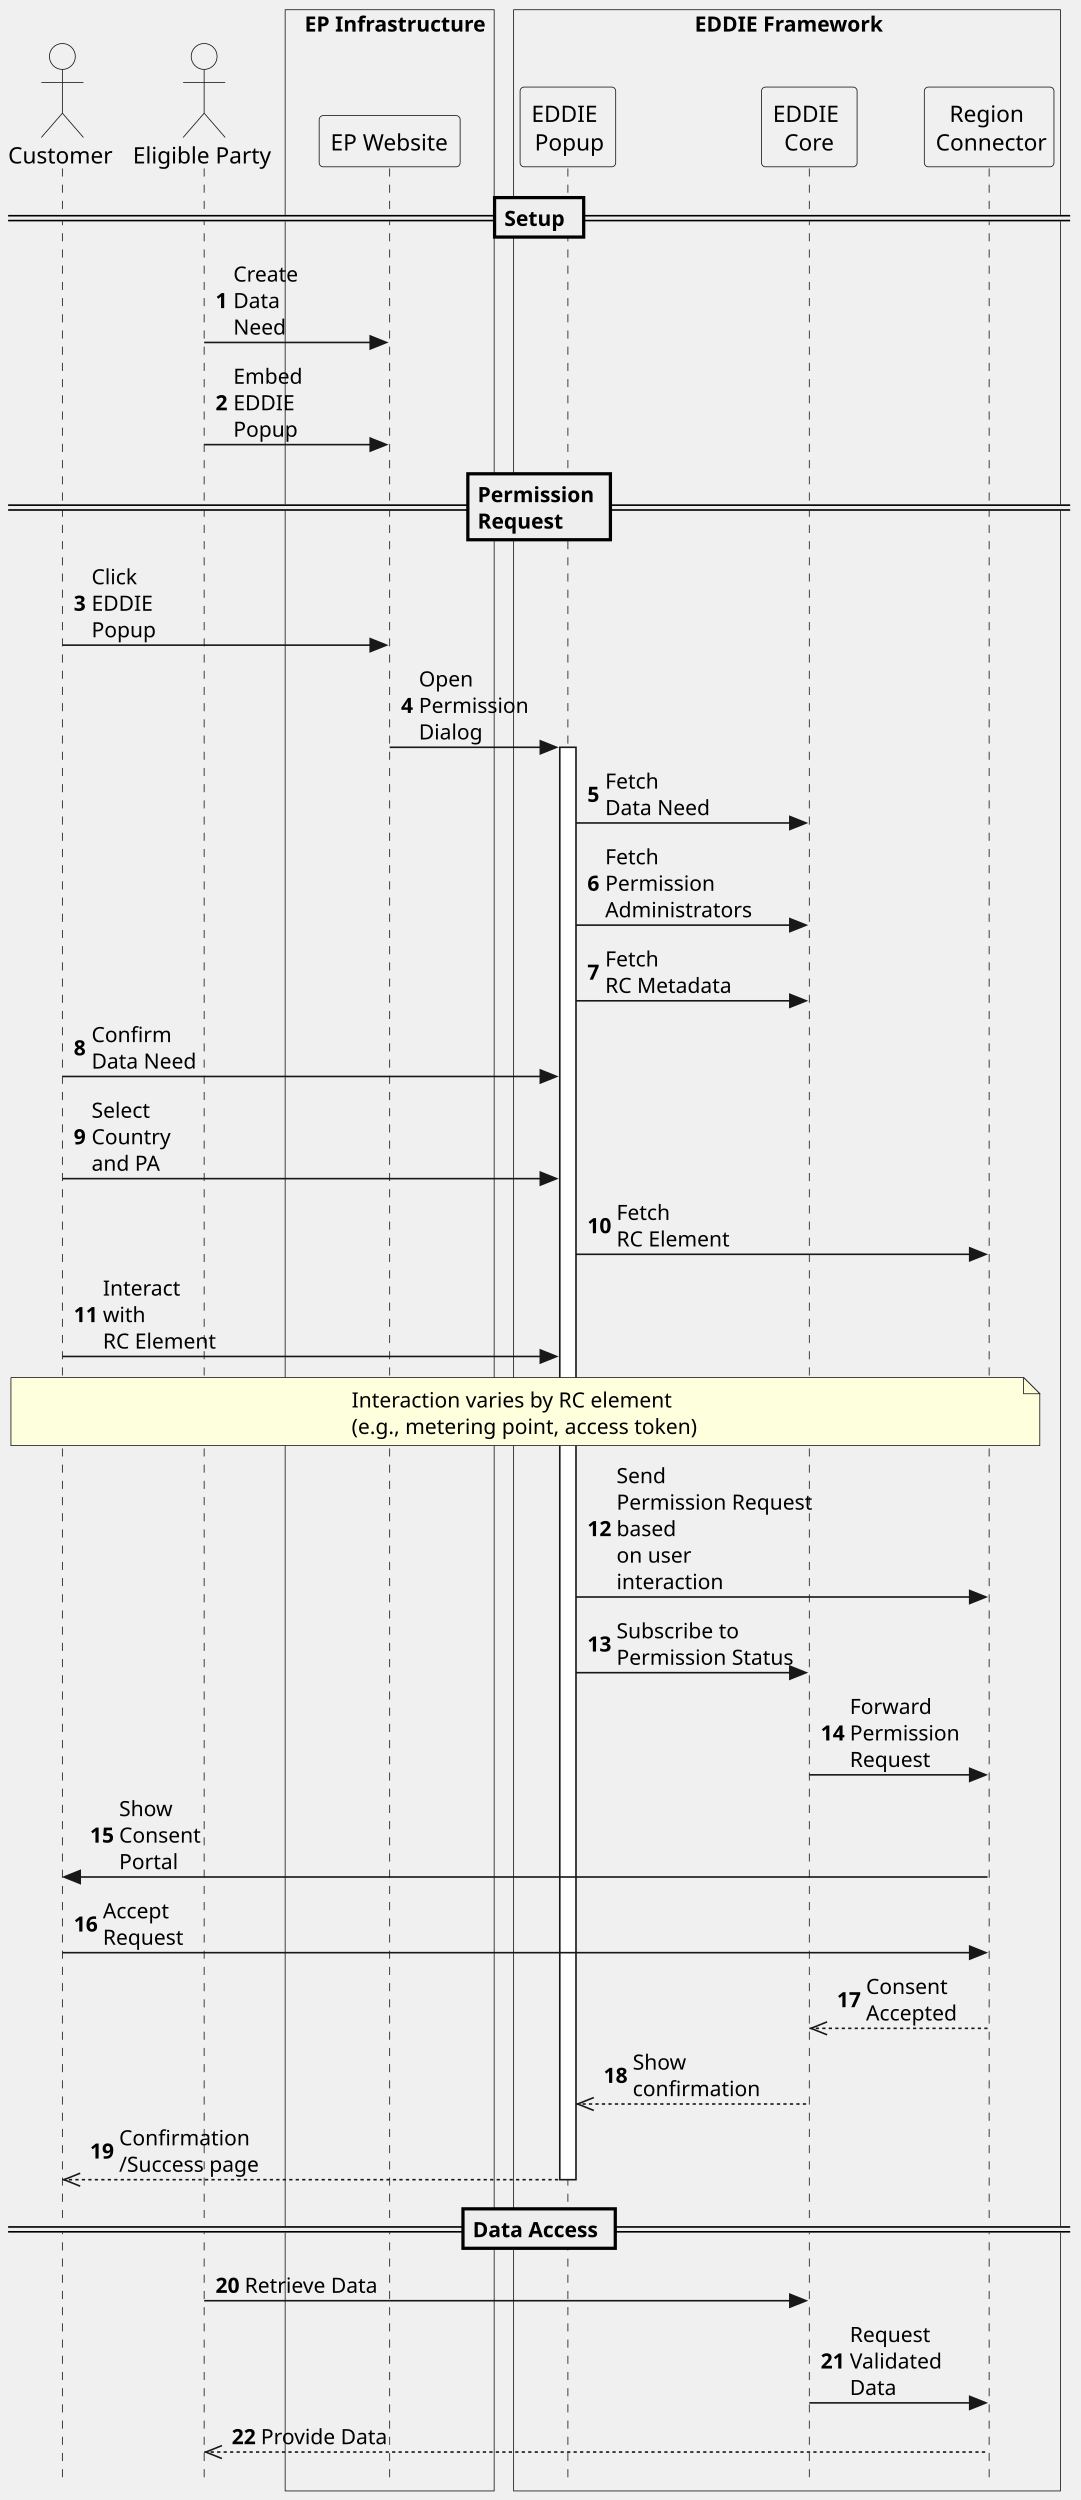
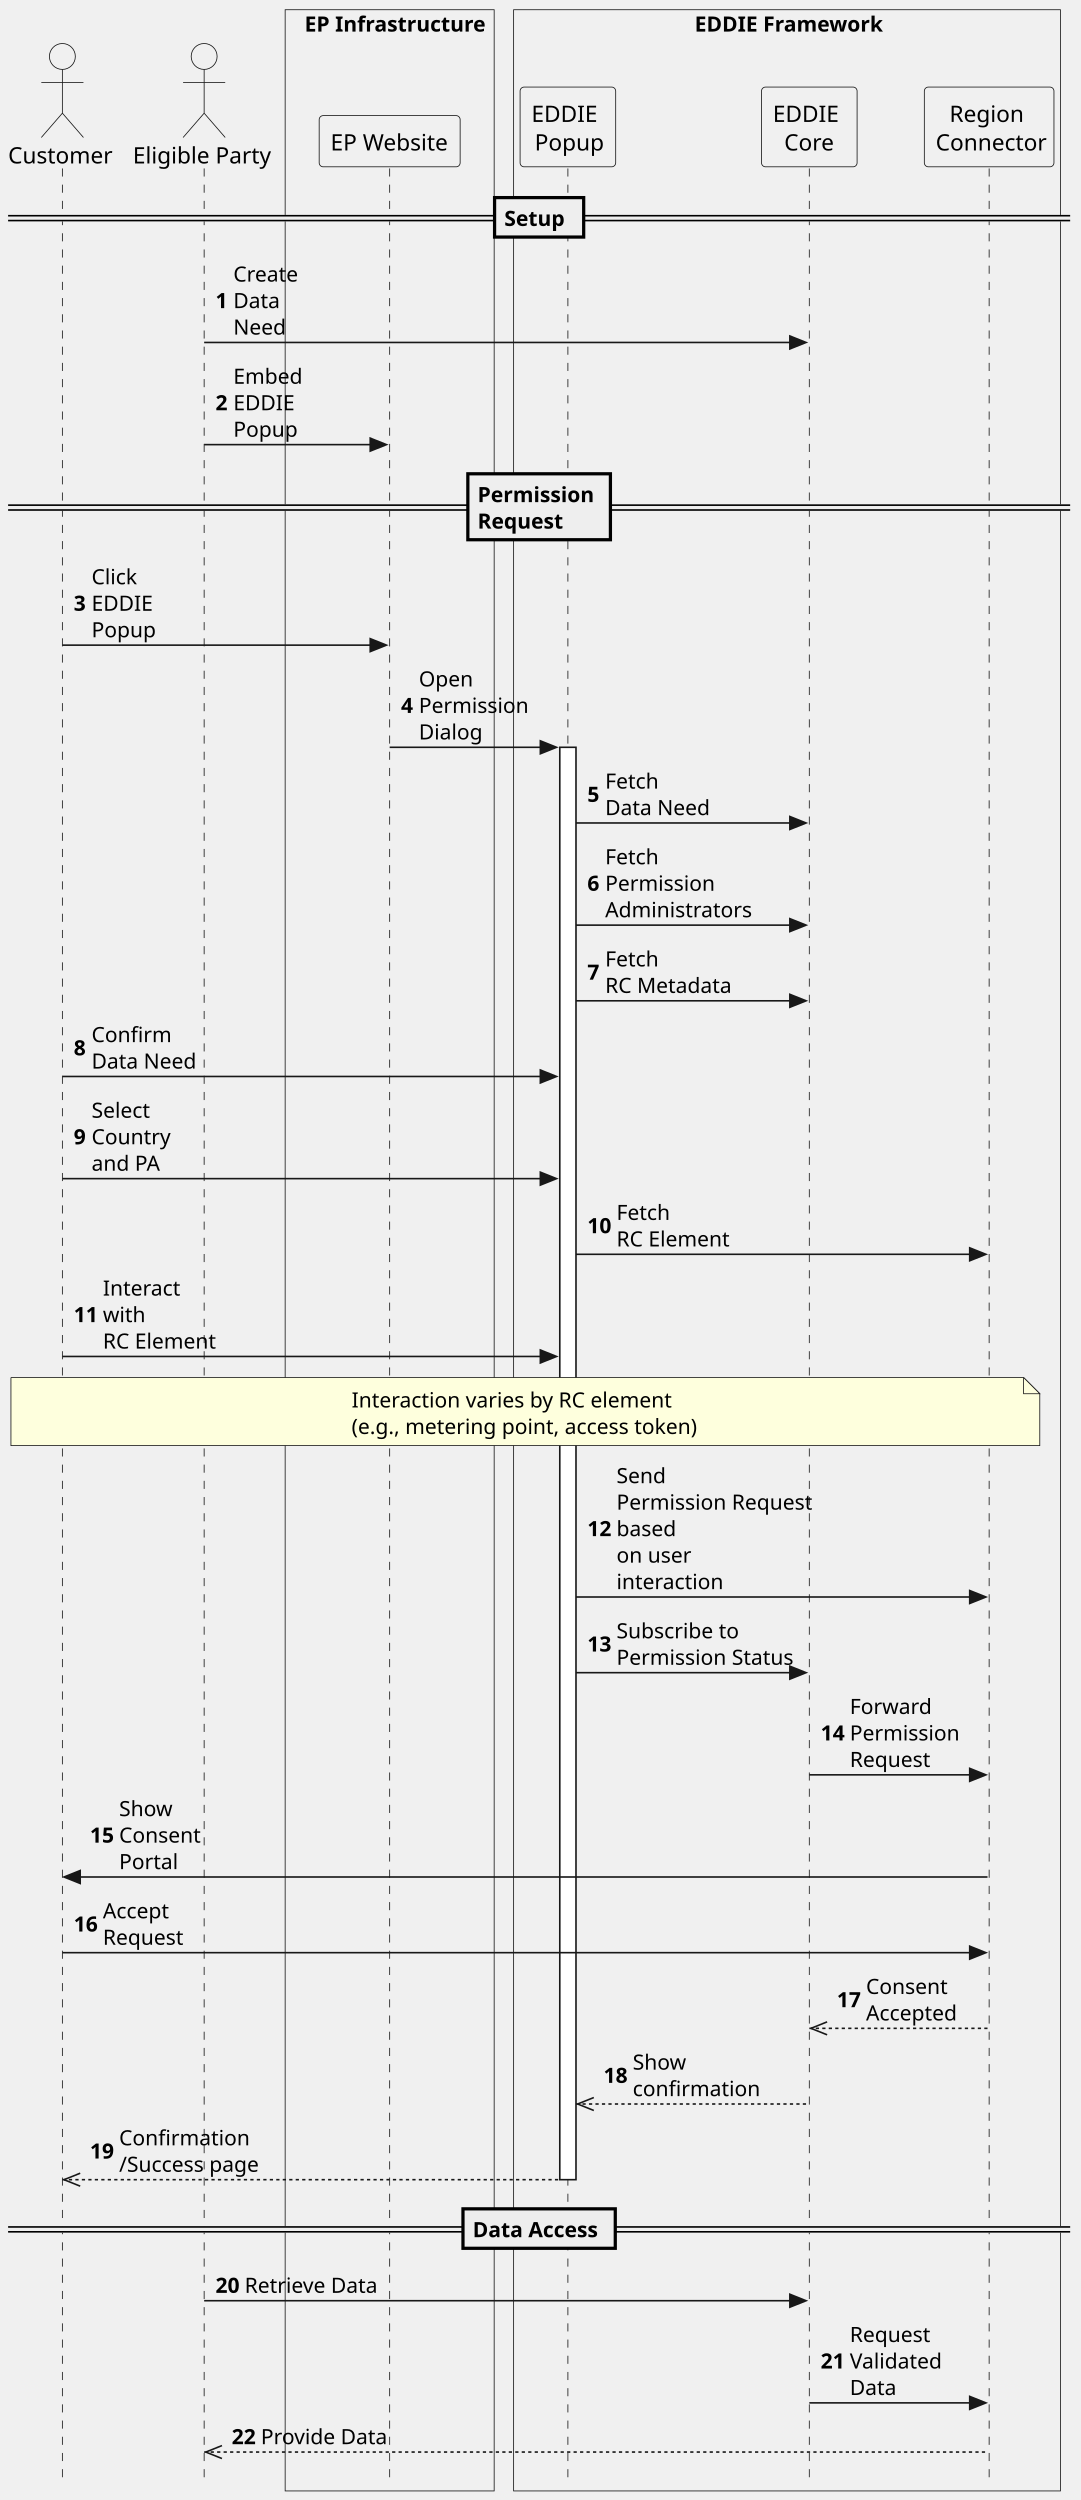
<svg xmlns="http://www.w3.org/2000/svg" contentStyleType="text/css" height="1543px" preserveAspectRatio="none" style="width:667px;height:1543px;background:#FFFFFF;" version="1.1" viewBox="0 0 667 1543" width="667px" zoomAndPan="magnify">
  <defs />
  <g>
    <rect fill="none" height="1531.406" style="stroke:#181818;stroke-width:0.5;" width="129" x="176" y="6" />
    <text fill="#000000" font-family="sans-serif" font-size="13" font-weight="bold" lengthAdjust="spacing" textLength="105" x="188" y="19.495">EP Infrastructure</text>
    <rect fill="none" height="1531.406" style="stroke:#181818;stroke-width:0.5;" width="337.5" x="317" y="6" />
    <text fill="#000000" font-family="sans-serif" font-size="13" font-weight="bold" lengthAdjust="spacing" textLength="114" x="428.75" y="19.495">EDDIE Framework</text>
    <line style="stroke:#181818;stroke-width:0.5;stroke-dasharray:5.0,5.0;" x1="38.5" x2="38.5" y1="103.961" y2="1531.406" />
    <line style="stroke:#181818;stroke-width:0.5;stroke-dasharray:5.0,5.0;" x1="126" x2="126" y1="103.961" y2="1531.406" />
    <line style="stroke:#181818;stroke-width:0.5;stroke-dasharray:5.0,5.0;" x1="240.5" x2="240.5" y1="103.961" y2="1531.406" />
    <line style="stroke:#181818;stroke-width:0.5;stroke-dasharray:5.0,5.0;" x1="350.5" x2="350.5" y1="103.961" y2="1531.406" />
    <rect fill="#FFFFFF" height="884.062" style="stroke:#181818;stroke-width:1.0;" width="10" x="345.5" y="461.234" />
    <line style="stroke:#181818;stroke-width:0.5;stroke-dasharray:5.0,5.0;" x1="499.5" x2="499.5" y1="103.961" y2="1531.406" />
    <line style="stroke:#181818;stroke-width:0.5;stroke-dasharray:5.0,5.0;" x1="610.5" x2="610.5" y1="103.961" y2="1531.406" />
    <text fill="#000000" font-family="sans-serif" font-size="14" lengthAdjust="spacing" textLength="61" x="5" y="100.885">Customer</text>
    <ellipse cx="38.5" cy="34.852" fill="none" rx="8" ry="8" style="stroke:#181818;stroke-width:0.5;" />
    <path d="M38.5,42.852 L38.5,69.852 M25.5,50.852 L51.5,50.852 M38.5,69.852 L25.5,84.852 M38.5,69.852 L51.5,84.852 " fill="none" style="stroke:#181818;stroke-width:0.5;" />
    <text fill="#000000" font-family="sans-serif" font-size="14" lengthAdjust="spacing" textLength="82" x="82" y="100.885">Eligible Party</text>
    <ellipse cx="126" cy="34.852" fill="none" rx="8" ry="8" style="stroke:#181818;stroke-width:0.5;" />
    <path d="M126,42.852 L126,69.852 M113,50.852 L139,50.852 M126,69.852 L113,84.852 M126,69.852 L139,84.852 " fill="none" style="stroke:#181818;stroke-width:0.5;" />
    <rect fill="none" height="31.609" rx="2.5" ry="2.5" style="stroke:#181818;stroke-width:0.5;" width="87" x="197" y="71.352" />
    <text fill="#000000" font-family="sans-serif" font-size="14" lengthAdjust="spacing" textLength="73" x="204" y="92.885">EP Website</text>
    <rect fill="none" height="49.219" rx="2.5" ry="2.5" style="stroke:#181818;stroke-width:0.5;" width="59" x="321" y="53.742" />
    <text fill="#000000" font-family="sans-serif" font-size="14" lengthAdjust="spacing" textLength="41" x="328" y="75.275">EDDIE</text>
    <text fill="#000000" font-family="sans-serif" font-size="14" lengthAdjust="spacing" textLength="41" x="330" y="92.885">Popup</text>
    <rect fill="none" height="49.219" rx="2.5" ry="2.5" style="stroke:#181818;stroke-width:0.5;" width="59" x="470" y="53.742" />
    <text fill="#000000" font-family="sans-serif" font-size="14" lengthAdjust="spacing" textLength="41" x="477" y="75.275">EDDIE</text>
    <text fill="#000000" font-family="sans-serif" font-size="14" lengthAdjust="spacing" textLength="31" x="484" y="92.885">Core</text>
    <rect fill="none" height="49.219" rx="2.5" ry="2.5" style="stroke:#181818;stroke-width:0.5;" width="80" x="570.5" y="53.742" />
    <text fill="#000000" font-family="sans-serif" font-size="14" lengthAdjust="spacing" textLength="45" x="586" y="75.275">Region</text>
    <text fill="#000000" font-family="sans-serif" font-size="14" lengthAdjust="spacing" textLength="66" x="577.5" y="92.885">Connector</text>
    <rect fill="#EEEEEE" height="3" style="stroke:#EEEEEE;stroke-width:1.0;" width="655.5" x="5" y="133.137" />
    <line style="stroke:#000000;stroke-width:1.0;" x1="5" x2="660.5" y1="133.137" y2="133.137" />
    <line style="stroke:#000000;stroke-width:1.0;" x1="5" x2="660.5" y1="136.137" y2="136.137" />
    <rect fill="#EEEEEE" height="24.352" style="stroke:#000000;stroke-width:2.0;" width="55" x="305.25" y="121.961" />
    <text fill="#000000" font-family="sans-serif" font-size="13" font-weight="bold" lengthAdjust="spacing" textLength="37" x="311.25" y="139.456">Setup</text>
-     <polygon fill="#181818" points="228.5,207.367,238.5,211.367,228.5,215.367" style="stroke:#181818;stroke-width:1.0;" />
-     <line style="stroke:#181818;stroke-width:1.0;" x1="126" x2="234.5" y1="211.367" y2="211.367" />
+     <polygon fill="#181818" points="487.5,207.367,497.5,211.367,487.5,215.367" style="stroke:#181818;stroke-width:1.0;" />
+     <line style="stroke:#181818;stroke-width:1.0;" x1="126" x2="493.5" y1="211.367" y2="211.367" />
    <text fill="#000000" font-family="sans-serif" font-size="13" font-weight="bold" lengthAdjust="spacing" textLength="7" x="133" y="190.159">1</text>
    <text fill="#000000" font-family="sans-serif" font-size="13" lengthAdjust="spacing" textLength="38" x="144" y="173.808">Create</text>
    <text fill="#000000" font-family="sans-serif" font-size="13" lengthAdjust="spacing" textLength="27" x="144" y="190.159">Data</text>
    <text fill="#000000" font-family="sans-serif" font-size="13" lengthAdjust="spacing" textLength="30" x="144" y="206.511">Need</text>
    <polygon fill="#181818" points="228.5,270.422,238.5,274.422,228.5,278.422" style="stroke:#181818;stroke-width:1.0;" />
    <line style="stroke:#181818;stroke-width:1.0;" x1="126" x2="234.5" y1="274.422" y2="274.422" />
    <text fill="#000000" font-family="sans-serif" font-size="13" font-weight="bold" lengthAdjust="spacing" textLength="7" x="133" y="253.214">2</text>
    <text fill="#000000" font-family="sans-serif" font-size="13" lengthAdjust="spacing" textLength="41" x="144" y="236.862">Embed</text>
    <text fill="#000000" font-family="sans-serif" font-size="13" lengthAdjust="spacing" textLength="39" x="144" y="253.214">EDDIE</text>
    <text fill="#000000" font-family="sans-serif" font-size="13" lengthAdjust="spacing" textLength="37" x="144" y="269.565">Popup</text>
    <rect fill="#EEEEEE" height="3" style="stroke:#EEEEEE;stroke-width:1.0;" width="655.5" x="5" y="311.773" />
    <line style="stroke:#000000;stroke-width:1.0;" x1="5" x2="660.5" y1="311.773" y2="311.773" />
    <line style="stroke:#000000;stroke-width:1.0;" x1="5" x2="660.5" y1="314.773" y2="314.773" />
    <rect fill="#EEEEEE" height="40.703" style="stroke:#000000;stroke-width:2.0;" width="88" x="288.75" y="292.422" />
    <text fill="#000000" font-family="sans-serif" font-size="13" font-weight="bold" lengthAdjust="spacing" textLength="70" x="294.75" y="309.917">Permission</text>
    <text fill="#000000" font-family="sans-serif" font-size="13" font-weight="bold" lengthAdjust="spacing" textLength="51" x="294.75" y="326.269">Request</text>
    <polygon fill="#181818" points="228.5,394.18,238.5,398.18,228.5,402.18" style="stroke:#181818;stroke-width:1.0;" />
    <line style="stroke:#181818;stroke-width:1.0;" x1="38.5" x2="234.5" y1="398.18" y2="398.18" />
    <text fill="#000000" font-family="sans-serif" font-size="13" font-weight="bold" lengthAdjust="spacing" textLength="7" x="45.5" y="376.972">3</text>
    <text fill="#000000" font-family="sans-serif" font-size="13" lengthAdjust="spacing" textLength="29" x="56.5" y="360.62">Click</text>
    <text fill="#000000" font-family="sans-serif" font-size="13" lengthAdjust="spacing" textLength="39" x="56.5" y="376.972">EDDIE</text>
    <text fill="#000000" font-family="sans-serif" font-size="13" lengthAdjust="spacing" textLength="37" x="56.5" y="393.323">Popup</text>
    <polygon fill="#181818" points="333.5,457.234,343.5,461.234,333.5,465.234" style="stroke:#181818;stroke-width:1.0;" />
    <line style="stroke:#181818;stroke-width:1.0;" x1="240.5" x2="339.5" y1="461.234" y2="461.234" />
    <text fill="#000000" font-family="sans-serif" font-size="13" font-weight="bold" lengthAdjust="spacing" textLength="7" x="247.5" y="440.026">4</text>
    <text fill="#000000" font-family="sans-serif" font-size="13" lengthAdjust="spacing" textLength="31" x="258.5" y="423.675">Open</text>
    <text fill="#000000" font-family="sans-serif" font-size="13" lengthAdjust="spacing" textLength="65" x="258.5" y="440.026">Permission</text>
    <text fill="#000000" font-family="sans-serif" font-size="13" lengthAdjust="spacing" textLength="36" x="258.5" y="456.378">Dialog</text>
    <polygon fill="#181818" points="487.5,503.938,497.5,507.938,487.5,511.938" style="stroke:#181818;stroke-width:1.0;" />
    <line style="stroke:#181818;stroke-width:1.0;" x1="355.5" x2="493.5" y1="507.938" y2="507.938" />
    <text fill="#000000" font-family="sans-serif" font-size="13" font-weight="bold" lengthAdjust="spacing" textLength="7" x="362.5" y="494.905">5</text>
    <text fill="#000000" font-family="sans-serif" font-size="13" lengthAdjust="spacing" textLength="33" x="373.5" y="486.729">Fetch</text>
    <text fill="#000000" font-family="sans-serif" font-size="13" lengthAdjust="spacing" textLength="61" x="373.5" y="503.081">Data Need</text>
    <polygon fill="#181818" points="487.5,566.992,497.5,570.992,487.5,574.992" style="stroke:#181818;stroke-width:1.0;" />
    <line style="stroke:#181818;stroke-width:1.0;" x1="355.5" x2="493.5" y1="570.992" y2="570.992" />
    <text fill="#000000" font-family="sans-serif" font-size="13" font-weight="bold" lengthAdjust="spacing" textLength="7" x="362.5" y="549.784">6</text>
    <text fill="#000000" font-family="sans-serif" font-size="13" lengthAdjust="spacing" textLength="33" x="373.5" y="533.433">Fetch</text>
    <text fill="#000000" font-family="sans-serif" font-size="13" lengthAdjust="spacing" textLength="65" x="373.5" y="549.784">Permission</text>
    <text fill="#000000" font-family="sans-serif" font-size="13" lengthAdjust="spacing" textLength="84" x="373.5" y="566.136">Administrators</text>
    <polygon fill="#181818" points="487.5,613.695,497.5,617.695,487.5,621.695" style="stroke:#181818;stroke-width:1.0;" />
    <line style="stroke:#181818;stroke-width:1.0;" x1="355.5" x2="493.5" y1="617.695" y2="617.695" />
    <text fill="#000000" font-family="sans-serif" font-size="13" font-weight="bold" lengthAdjust="spacing" textLength="7" x="362.5" y="604.663">7</text>
    <text fill="#000000" font-family="sans-serif" font-size="13" lengthAdjust="spacing" textLength="33" x="373.5" y="596.487">Fetch</text>
    <text fill="#000000" font-family="sans-serif" font-size="13" lengthAdjust="spacing" textLength="76" x="373.5" y="612.839">RC Metadata</text>
    <polygon fill="#181818" points="333.5,660.398,343.5,664.398,333.5,668.398" style="stroke:#181818;stroke-width:1.0;" />
    <line style="stroke:#181818;stroke-width:1.0;" x1="38.5" x2="339.5" y1="664.398" y2="664.398" />
    <text fill="#000000" font-family="sans-serif" font-size="13" font-weight="bold" lengthAdjust="spacing" textLength="7" x="45.5" y="651.366">8</text>
    <text fill="#000000" font-family="sans-serif" font-size="13" lengthAdjust="spacing" textLength="44" x="56.5" y="643.19">Confirm</text>
    <text fill="#000000" font-family="sans-serif" font-size="13" lengthAdjust="spacing" textLength="61" x="56.5" y="659.542">Data Need</text>
    <polygon fill="#181818" points="333.5,723.453,343.5,727.453,333.5,731.453" style="stroke:#181818;stroke-width:1.0;" />
    <line style="stroke:#181818;stroke-width:1.0;" x1="38.5" x2="339.5" y1="727.453" y2="727.453" />
    <text fill="#000000" font-family="sans-serif" font-size="13" font-weight="bold" lengthAdjust="spacing" textLength="7" x="45.5" y="706.245">9</text>
    <text fill="#000000" font-family="sans-serif" font-size="13" lengthAdjust="spacing" textLength="37" x="56.5" y="689.894">Select</text>
    <text fill="#000000" font-family="sans-serif" font-size="13" lengthAdjust="spacing" textLength="45" x="56.5" y="706.245">Country</text>
    <text fill="#000000" font-family="sans-serif" font-size="13" lengthAdjust="spacing" textLength="43" x="56.5" y="722.597">and PA</text>
    <polygon fill="#181818" points="598.5,770.156,608.5,774.156,598.5,778.156" style="stroke:#181818;stroke-width:1.0;" />
    <line style="stroke:#181818;stroke-width:1.0;" x1="355.5" x2="604.5" y1="774.156" y2="774.156" />
    <text fill="#000000" font-family="sans-serif" font-size="13" font-weight="bold" lengthAdjust="spacing" textLength="14" x="362.5" y="761.124">10</text>
    <text fill="#000000" font-family="sans-serif" font-size="13" lengthAdjust="spacing" textLength="33" x="380.5" y="752.948">Fetch</text>
    <text fill="#000000" font-family="sans-serif" font-size="13" lengthAdjust="spacing" textLength="70" x="380.5" y="769.3">RC Element</text>
    <polygon fill="#181818" points="333.5,833.211,343.5,837.211,333.5,841.211" style="stroke:#181818;stroke-width:1.0;" />
    <line style="stroke:#181818;stroke-width:1.0;" x1="38.5" x2="339.5" y1="837.211" y2="837.211" />
    <text fill="#000000" font-family="sans-serif" font-size="13" font-weight="bold" lengthAdjust="spacing" textLength="14" x="45.5" y="816.003">11</text>
    <text fill="#000000" font-family="sans-serif" font-size="13" lengthAdjust="spacing" textLength="43" x="63.5" y="799.651">Interact</text>
    <text fill="#000000" font-family="sans-serif" font-size="13" lengthAdjust="spacing" textLength="23" x="63.5" y="816.003">with</text>
    <text fill="#000000" font-family="sans-serif" font-size="13" lengthAdjust="spacing" textLength="70" x="63.5" y="832.355">RC Element</text>
    <path d="M6.75,850.211 L6.75,892.211 L641.75,892.211 L641.75,860.211 L631.75,850.211 L6.75,850.211 " fill="#FEFFDD" style="stroke:#181818;stroke-width:0.5;" />
    <path d="M631.75,850.211 L631.75,860.211 L641.75,860.211 L631.75,850.211 " fill="#FEFFDD" style="stroke:#181818;stroke-width:0.5;" />
    <text fill="#000000" font-family="sans-serif" font-size="13" lengthAdjust="spacing" textLength="187" x="217" y="868.706">Interaction varies by RC element</text>
    <text fill="#000000" font-family="sans-serif" font-size="13" lengthAdjust="spacing" textLength="206" x="217" y="885.058">(e.g., metering point, access token)</text>
    <polygon fill="#181818" points="598.5,981.672,608.5,985.672,598.5,989.672" style="stroke:#181818;stroke-width:1.0;" />
    <line style="stroke:#181818;stroke-width:1.0;" x1="355.5" x2="604.5" y1="985.672" y2="985.672" />
    <text fill="#000000" font-family="sans-serif" font-size="13" font-weight="bold" lengthAdjust="spacing" textLength="14" x="362.5" y="948.112">12</text>
    <text fill="#000000" font-family="sans-serif" font-size="13" lengthAdjust="spacing" textLength="30" x="380.5" y="915.409">Send</text>
    <text fill="#000000" font-family="sans-serif" font-size="13" lengthAdjust="spacing" textLength="117" x="380.5" y="931.761">Permission Request</text>
    <text fill="#000000" font-family="sans-serif" font-size="13" lengthAdjust="spacing" textLength="35" x="380.5" y="948.112">based</text>
    <text fill="#000000" font-family="sans-serif" font-size="13" lengthAdjust="spacing" textLength="43" x="380.5" y="964.464">on user</text>
    <text fill="#000000" font-family="sans-serif" font-size="13" lengthAdjust="spacing" textLength="60" x="380.5" y="980.815">interaction</text>
    <polygon fill="#181818" points="487.5,1028.375,497.5,1032.375,487.5,1036.375" style="stroke:#181818;stroke-width:1.0;" />
    <line style="stroke:#181818;stroke-width:1.0;" x1="355.5" x2="493.5" y1="1032.375" y2="1032.375" />
    <text fill="#000000" font-family="sans-serif" font-size="13" font-weight="bold" lengthAdjust="spacing" textLength="14" x="362.5" y="1019.343">13</text>
    <text fill="#000000" font-family="sans-serif" font-size="13" lengthAdjust="spacing" textLength="73" x="380.5" y="1011.167">Subscribe to</text>
    <text fill="#000000" font-family="sans-serif" font-size="13" lengthAdjust="spacing" textLength="107" x="380.5" y="1027.519">Permission Status</text>
    <polygon fill="#181818" points="598.5,1091.43,608.5,1095.43,598.5,1099.43" style="stroke:#181818;stroke-width:1.0;" />
    <line style="stroke:#181818;stroke-width:1.0;" x1="499.5" x2="604.5" y1="1095.43" y2="1095.43" />
    <text fill="#000000" font-family="sans-serif" font-size="13" font-weight="bold" lengthAdjust="spacing" textLength="14" x="506.5" y="1074.222">14</text>
    <text fill="#000000" font-family="sans-serif" font-size="13" lengthAdjust="spacing" textLength="46" x="524.5" y="1057.87">Forward</text>
    <text fill="#000000" font-family="sans-serif" font-size="13" lengthAdjust="spacing" textLength="65" x="524.5" y="1074.222">Permission</text>
    <text fill="#000000" font-family="sans-serif" font-size="13" lengthAdjust="spacing" textLength="48" x="524.5" y="1090.573">Request</text>
    <polygon fill="#181818" points="49.5,1154.484,39.5,1158.484,49.5,1162.484" style="stroke:#181818;stroke-width:1.0;" />
    <line style="stroke:#181818;stroke-width:1.0;" x1="43.5" x2="609.5" y1="1158.484" y2="1158.484" />
    <text fill="#000000" font-family="sans-serif" font-size="13" font-weight="bold" lengthAdjust="spacing" textLength="14" x="55.5" y="1137.276">15</text>
    <text fill="#000000" font-family="sans-serif" font-size="13" lengthAdjust="spacing" textLength="32" x="73.5" y="1120.925">Show</text>
    <text fill="#000000" font-family="sans-serif" font-size="13" lengthAdjust="spacing" textLength="48" x="73.5" y="1137.276">Consent</text>
    <text fill="#000000" font-family="sans-serif" font-size="13" lengthAdjust="spacing" textLength="34" x="73.5" y="1153.628">Portal</text>
    <polygon fill="#181818" points="598.5,1201.188,608.5,1205.188,598.5,1209.188" style="stroke:#181818;stroke-width:1.0;" />
    <line style="stroke:#181818;stroke-width:1.0;" x1="38.5" x2="604.5" y1="1205.188" y2="1205.188" />
    <text fill="#000000" font-family="sans-serif" font-size="13" font-weight="bold" lengthAdjust="spacing" textLength="14" x="45.5" y="1192.155">16</text>
    <text fill="#000000" font-family="sans-serif" font-size="13" lengthAdjust="spacing" textLength="41" x="63.5" y="1183.979">Accept</text>
    <text fill="#000000" font-family="sans-serif" font-size="13" lengthAdjust="spacing" textLength="48" x="63.5" y="1200.331">Request</text>
    <line style="stroke:#181818;stroke-width:1.0;" x1="500.5" x2="510.5" y1="1251.891" y2="1247.891" />
    <line style="stroke:#181818;stroke-width:1.0;" x1="500.5" x2="510.5" y1="1251.891" y2="1255.891" />
    <line style="stroke:#181818;stroke-width:1.0;stroke-dasharray:2.0,2.0;" x1="499.5" x2="609.5" y1="1251.891" y2="1251.891" />
    <text fill="#000000" font-family="sans-serif" font-size="13" font-weight="bold" lengthAdjust="spacing" textLength="14" x="516.5" y="1238.858">17</text>
    <text fill="#000000" font-family="sans-serif" font-size="13" lengthAdjust="spacing" textLength="48" x="534.5" y="1230.683">Consent</text>
    <text fill="#000000" font-family="sans-serif" font-size="13" lengthAdjust="spacing" textLength="55" x="534.5" y="1247.034">Accepted</text>
    <line style="stroke:#181818;stroke-width:1.0;" x1="356.5" x2="366.5" y1="1298.594" y2="1294.594" />
    <line style="stroke:#181818;stroke-width:1.0;" x1="356.5" x2="366.5" y1="1298.594" y2="1302.594" />
    <line style="stroke:#181818;stroke-width:1.0;stroke-dasharray:2.0,2.0;" x1="355.5" x2="498.5" y1="1298.594" y2="1298.594" />
    <text fill="#000000" font-family="sans-serif" font-size="13" font-weight="bold" lengthAdjust="spacing" textLength="14" x="372.5" y="1285.562">18</text>
    <text fill="#000000" font-family="sans-serif" font-size="13" lengthAdjust="spacing" textLength="32" x="390.5" y="1277.386">Show</text>
    <text fill="#000000" font-family="sans-serif" font-size="13" lengthAdjust="spacing" textLength="70" x="390.5" y="1293.737">confirmation</text>
    <line style="stroke:#181818;stroke-width:1.0;" x1="39.5" x2="49.5" y1="1345.297" y2="1341.297" />
    <line style="stroke:#181818;stroke-width:1.0;" x1="39.5" x2="49.5" y1="1345.297" y2="1349.297" />
    <line style="stroke:#181818;stroke-width:1.0;stroke-dasharray:2.0,2.0;" x1="38.5" x2="344.5" y1="1345.297" y2="1345.297" />
    <text fill="#000000" font-family="sans-serif" font-size="13" font-weight="bold" lengthAdjust="spacing" textLength="14" x="55.5" y="1332.265">19</text>
    <text fill="#000000" font-family="sans-serif" font-size="13" lengthAdjust="spacing" textLength="72" x="73.5" y="1324.089">Confirmation</text>
    <text fill="#000000" font-family="sans-serif" font-size="13" lengthAdjust="spacing" textLength="87" x="73.5" y="1340.44">/Success page</text>
    <rect fill="#EEEEEE" height="3" style="stroke:#EEEEEE;stroke-width:1.0;" width="655.5" x="5" y="1374.473" />
    <line style="stroke:#000000;stroke-width:1.0;" x1="5" x2="660.5" y1="1374.473" y2="1374.473" />
    <line style="stroke:#000000;stroke-width:1.0;" x1="5" x2="660.5" y1="1377.473" y2="1377.473" />
    <rect fill="#EEEEEE" height="24.352" style="stroke:#000000;stroke-width:2.0;" width="94" x="285.75" y="1363.297" />
    <text fill="#000000" font-family="sans-serif" font-size="13" font-weight="bold" lengthAdjust="spacing" textLength="76" x="291.75" y="1380.792">Data Access</text>
    <polygon fill="#181818" points="487.5,1416,497.5,1420,487.5,1424" style="stroke:#181818;stroke-width:1.0;" />
    <line style="stroke:#181818;stroke-width:1.0;" x1="126" x2="493.5" y1="1420" y2="1420" />
    <text fill="#000000" font-family="sans-serif" font-size="13" font-weight="bold" lengthAdjust="spacing" textLength="14" x="133" y="1415.144">20</text>
    <text fill="#000000" font-family="sans-serif" font-size="13" lengthAdjust="spacing" textLength="77" x="151" y="1415.144">Retrieve Data</text>
    <polygon fill="#181818" points="598.5,1479.055,608.5,1483.055,598.5,1487.055" style="stroke:#181818;stroke-width:1.0;" />
    <line style="stroke:#181818;stroke-width:1.0;" x1="499.5" x2="604.5" y1="1483.055" y2="1483.055" />
    <text fill="#000000" font-family="sans-serif" font-size="13" font-weight="bold" lengthAdjust="spacing" textLength="14" x="506.5" y="1461.847">21</text>
    <text fill="#000000" font-family="sans-serif" font-size="13" lengthAdjust="spacing" textLength="48" x="524.5" y="1445.495">Request</text>
    <text fill="#000000" font-family="sans-serif" font-size="13" lengthAdjust="spacing" textLength="54" x="524.5" y="1461.847">Validated</text>
    <text fill="#000000" font-family="sans-serif" font-size="13" lengthAdjust="spacing" textLength="27" x="524.5" y="1478.198">Data</text>
    <line style="stroke:#181818;stroke-width:1.0;" x1="127" x2="137" y1="1513.406" y2="1509.406" />
    <line style="stroke:#181818;stroke-width:1.0;" x1="127" x2="137" y1="1513.406" y2="1517.406" />
    <line style="stroke:#181818;stroke-width:1.0;stroke-dasharray:2.0,2.0;" x1="126" x2="609.5" y1="1513.406" y2="1513.406" />
    <text fill="#000000" font-family="sans-serif" font-size="13" font-weight="bold" lengthAdjust="spacing" textLength="14" x="143" y="1508.55">22</text>
    <text fill="#000000" font-family="sans-serif" font-size="13" lengthAdjust="spacing" textLength="73" x="161" y="1508.55">Provide Data</text>
  </g>
</svg>
